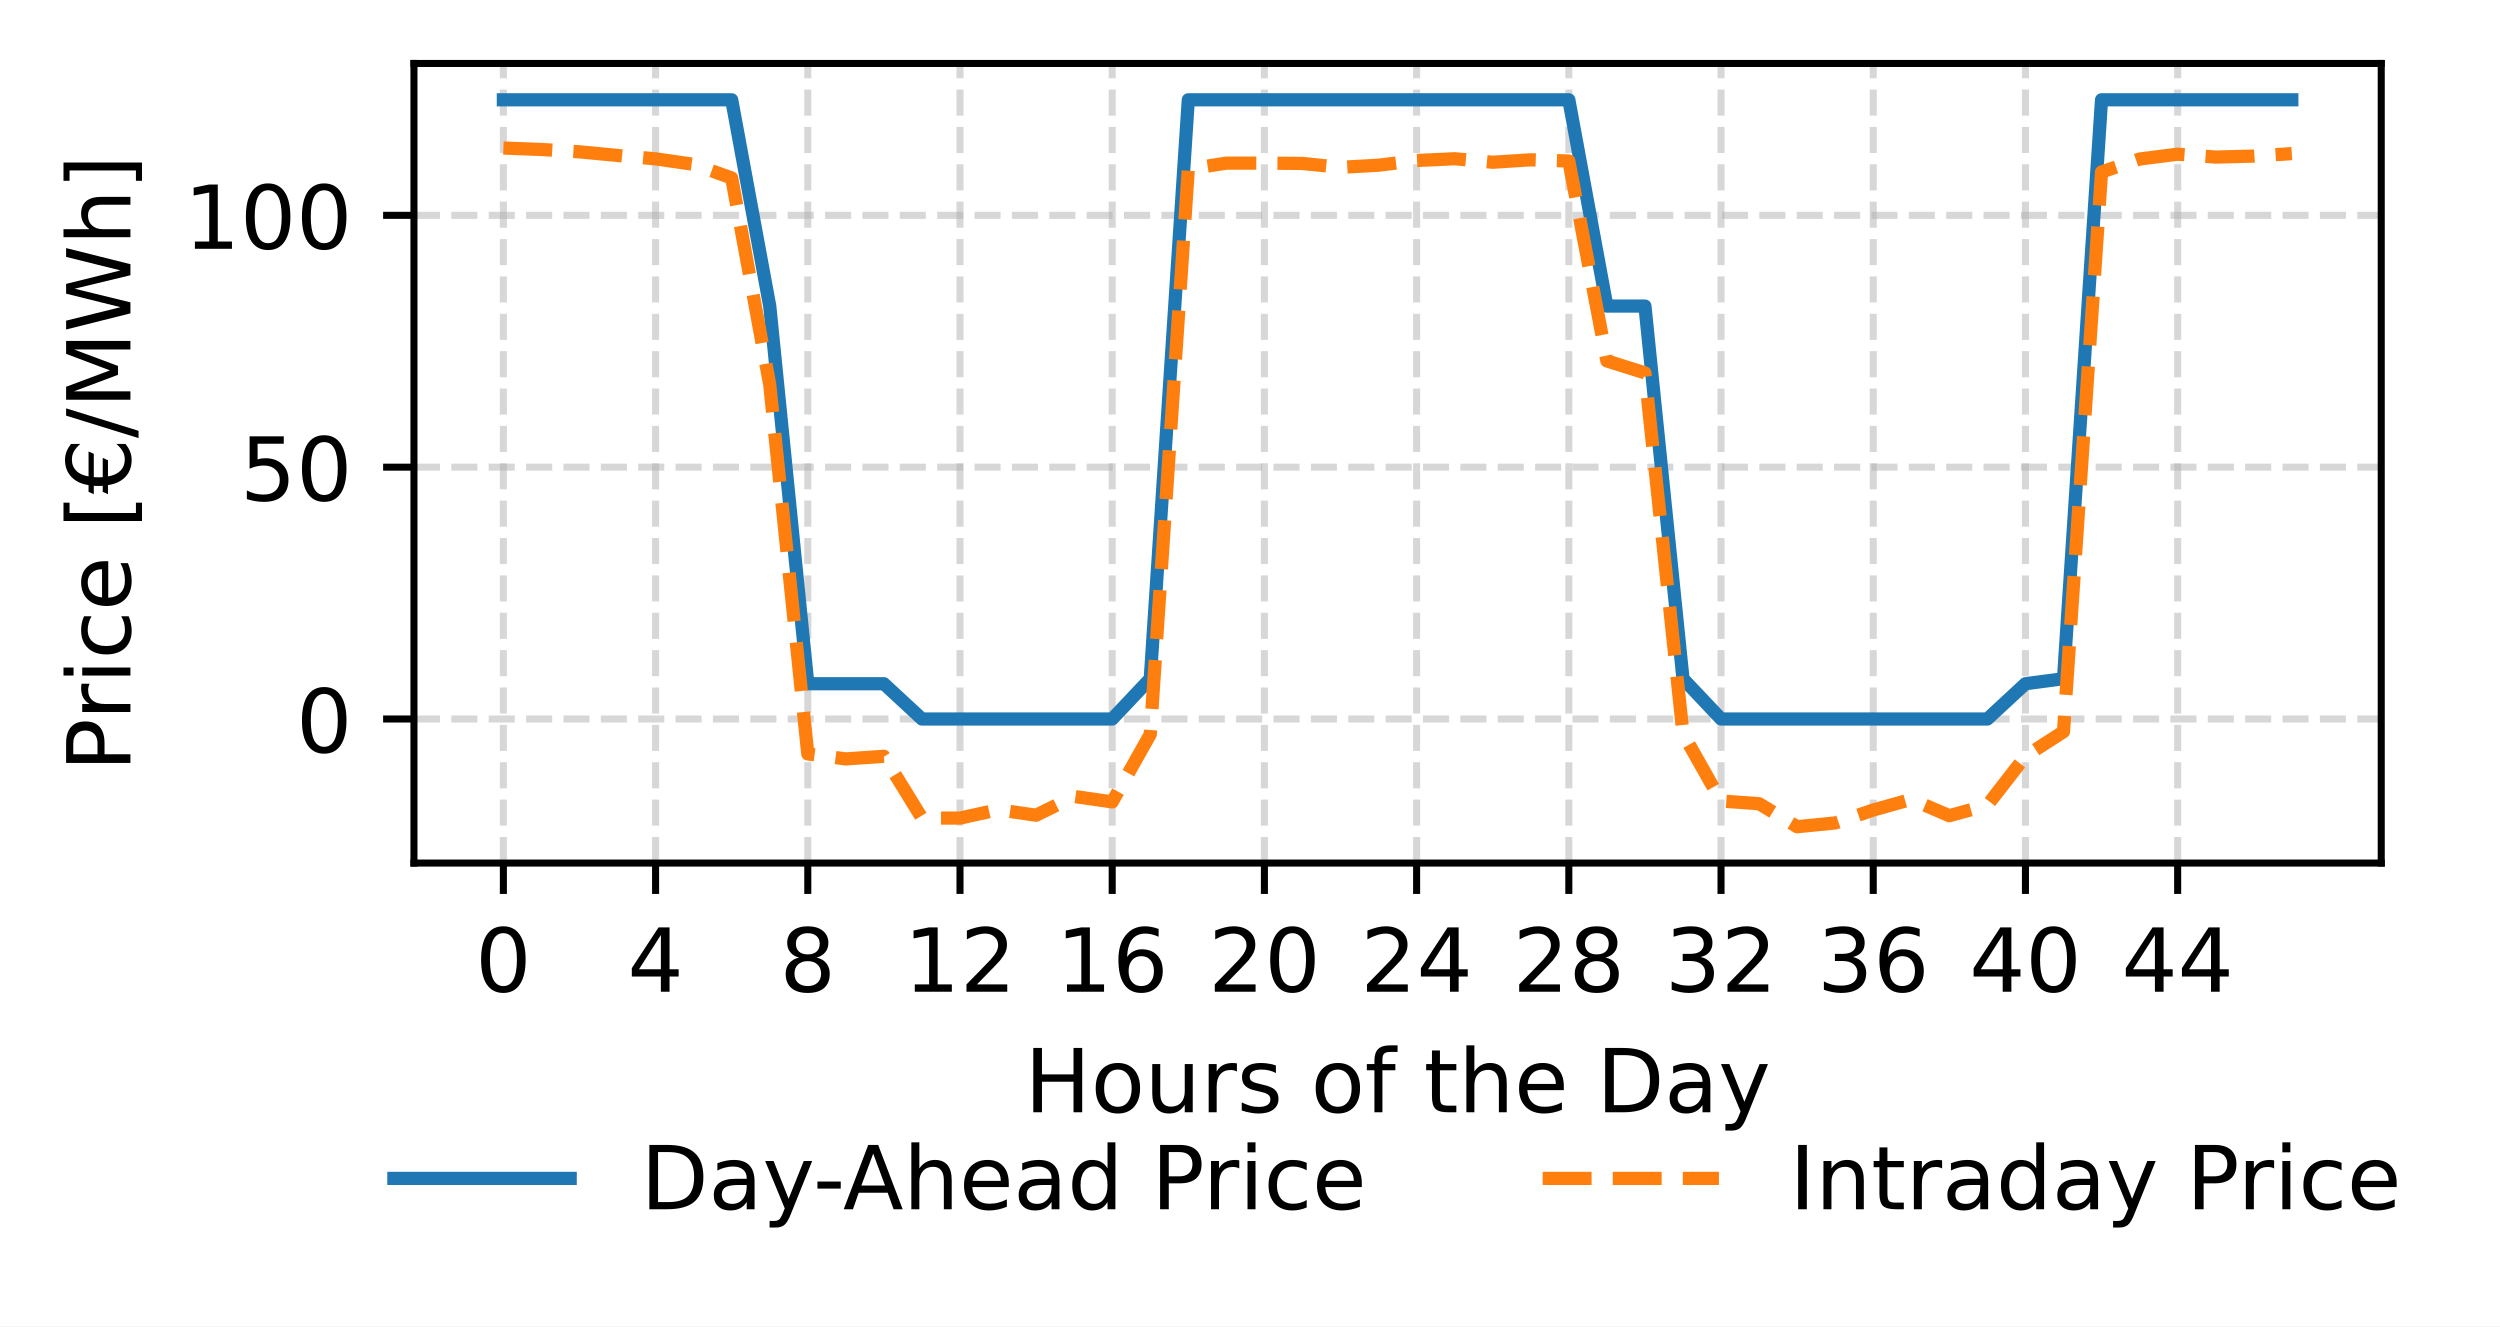
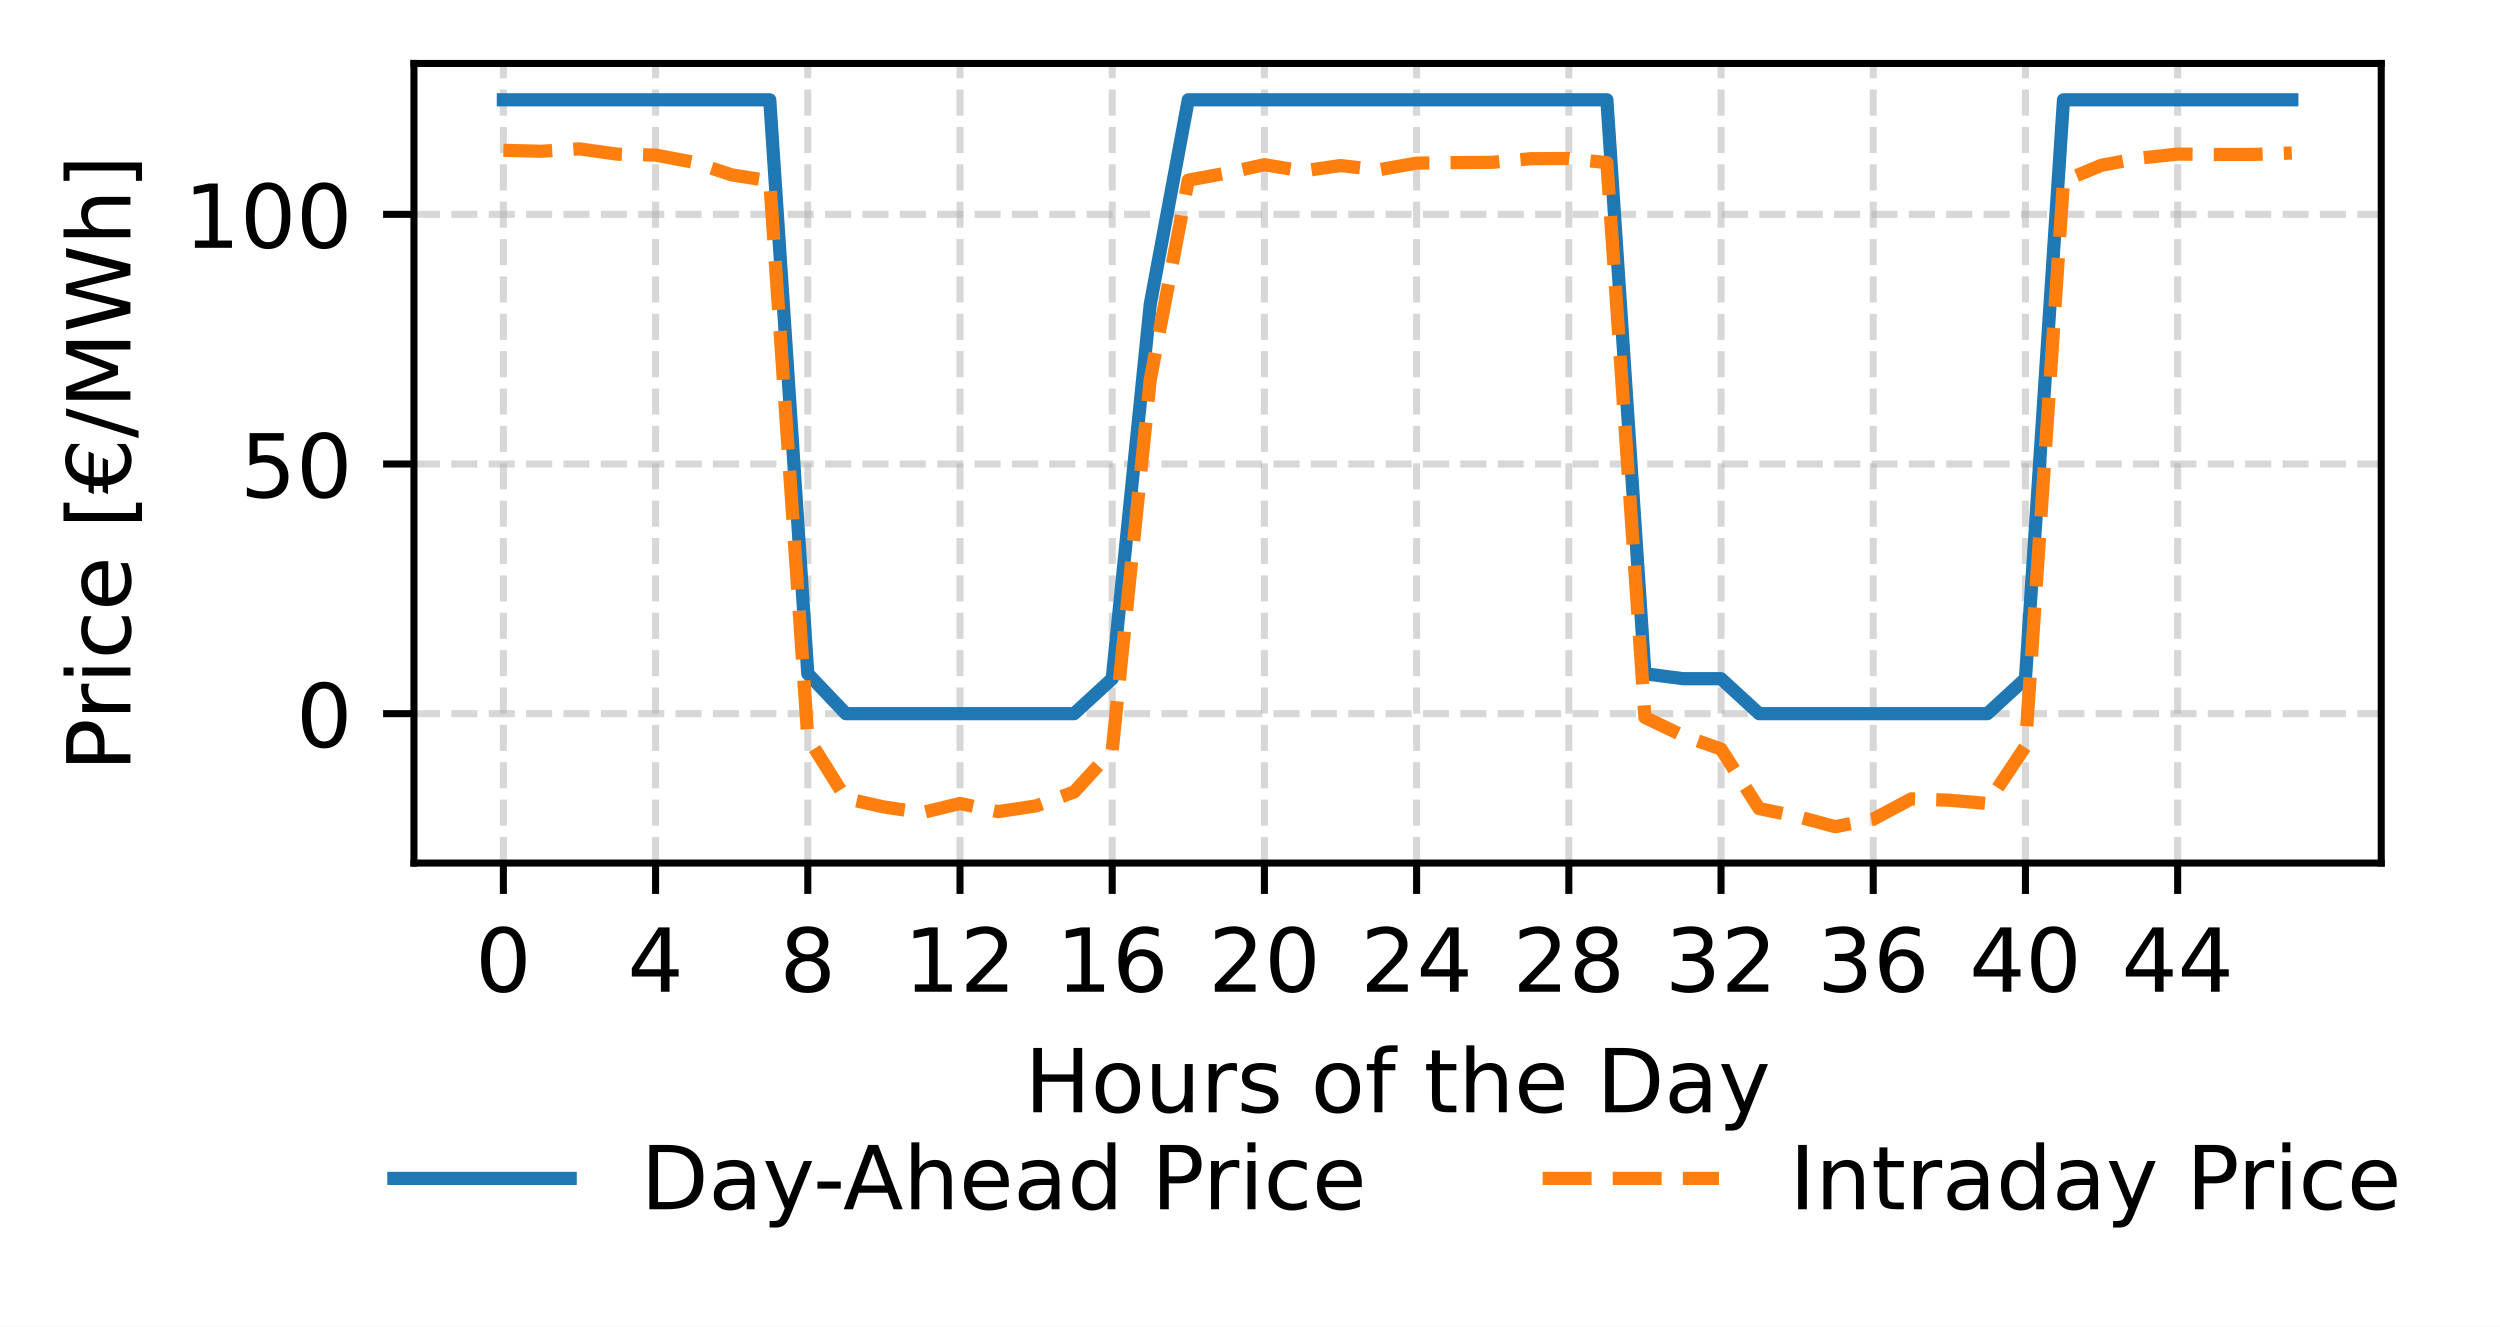
<svg xmlns="http://www.w3.org/2000/svg" xmlns:xlink="http://www.w3.org/1999/xlink" width="283.641pt" height="150.478pt" viewBox="0 0 283.641 150.478" version="1.1">
  <defs>
    <style type="text/css">*{stroke-linejoin: round; stroke-linecap: butt}</style>
  </defs>
  <g id="figure_1">
    <g id="patch_1">
      <path d="M 0 150.478  L 283.641 150.478  L 283.641 0  L 0 0  z " style="fill: #ffffff" />
    </g>
    <g id="axes_1">
      <g id="patch_2">
        <path d="M 46.966 97.92  L 270.166 97.92  L 270.166 7.2  L 46.966 7.2  z " style="fill: #ffffff" />
      </g>
      <g id="matplotlib.axis_1">
        <g id="xtick_1">
          <g id="line2d_1">
-             <path d="M 57.111 97.92  L 57.111 7.2  " clip-path="url(#pd72acfcdb7)" style="fill: none; stroke-dasharray: 2.96,1.28; stroke-dashoffset: 0; stroke: #b0b0b0; stroke-opacity: 0.5; stroke-width: 0.8" />
+             <path d="M 57.111 97.92  L 57.111 7.2  " clip-path="url(#p08f2be3cbd)" style="fill: none; stroke-dasharray: 2.96,1.28; stroke-dashoffset: 0; stroke: #b0b0b0; stroke-opacity: 0.5; stroke-width: 0.8" />
          </g>
          <g id="line2d_2">
            <defs>
-               <path id="m8222f64932" d="M 0 0  L 0 3.5  " style="stroke: #000000; stroke-width: 0.8" />
+               <path id="m7da724ce62" d="M 0 0  L 0 3.5  " style="stroke: #000000; stroke-width: 0.8" />
            </defs>
            <g>
-               <use xlink:href="#m8222f64932" x="57.111" y="97.92" style="stroke: #000000; stroke-width: 0.8" />
+               <use xlink:href="#m7da724ce62" x="57.111" y="97.92" style="stroke: #000000; stroke-width: 0.8" />
            </g>
          </g>
          <g id="text_1">
            <text style="font: 10px 'DejaVu Sans', 'Bitstream Vera Sans', 'Computer Modern Sans Serif', 'Lucida Grande', 'Verdana', 'Geneva', 'Lucid', 'Arial', 'Helvetica', 'Avant Garde', sans-serif; text-anchor: middle" x="57.111" y="112.518" transform="rotate(-0 57.11108 112.5184)">0</text>
          </g>
        </g>
        <g id="xtick_2">
          <g id="line2d_3">
-             <path d="M 74.38 97.92  L 74.38 7.2  " clip-path="url(#pd72acfcdb7)" style="fill: none; stroke-dasharray: 2.96,1.28; stroke-dashoffset: 0; stroke: #b0b0b0; stroke-opacity: 0.5; stroke-width: 0.8" />
+             <path d="M 74.38 97.92  L 74.38 7.2  " clip-path="url(#p08f2be3cbd)" style="fill: none; stroke-dasharray: 2.96,1.28; stroke-dashoffset: 0; stroke: #b0b0b0; stroke-opacity: 0.5; stroke-width: 0.8" />
          </g>
          <g id="line2d_4">
            <g>
-               <use xlink:href="#m8222f64932" x="74.38" y="97.92" style="stroke: #000000; stroke-width: 0.8" />
+               <use xlink:href="#m7da724ce62" x="74.38" y="97.92" style="stroke: #000000; stroke-width: 0.8" />
            </g>
          </g>
          <g id="text_2">
            <text style="font: 10px 'DejaVu Sans', 'Bitstream Vera Sans', 'Computer Modern Sans Serif', 'Lucida Grande', 'Verdana', 'Geneva', 'Lucid', 'Arial', 'Helvetica', 'Avant Garde', sans-serif; text-anchor: middle" x="74.38" y="112.518" transform="rotate(-0 74.37994 112.5184)">4</text>
          </g>
        </g>
        <g id="xtick_3">
          <g id="line2d_5">
-             <path d="M 91.649 97.92  L 91.649 7.2  " clip-path="url(#pd72acfcdb7)" style="fill: none; stroke-dasharray: 2.96,1.28; stroke-dashoffset: 0; stroke: #b0b0b0; stroke-opacity: 0.5; stroke-width: 0.8" />
+             <path d="M 91.649 97.92  L 91.649 7.2  " clip-path="url(#p08f2be3cbd)" style="fill: none; stroke-dasharray: 2.96,1.28; stroke-dashoffset: 0; stroke: #b0b0b0; stroke-opacity: 0.5; stroke-width: 0.8" />
          </g>
          <g id="line2d_6">
            <g>
-               <use xlink:href="#m8222f64932" x="91.649" y="97.92" style="stroke: #000000; stroke-width: 0.8" />
+               <use xlink:href="#m7da724ce62" x="91.649" y="97.92" style="stroke: #000000; stroke-width: 0.8" />
            </g>
          </g>
          <g id="text_3">
            <text style="font: 10px 'DejaVu Sans', 'Bitstream Vera Sans', 'Computer Modern Sans Serif', 'Lucida Grande', 'Verdana', 'Geneva', 'Lucid', 'Arial', 'Helvetica', 'Avant Garde', sans-serif; text-anchor: middle" x="91.649" y="112.518" transform="rotate(-0 91.6488 112.5184)">8</text>
          </g>
        </g>
        <g id="xtick_4">
          <g id="line2d_7">
-             <path d="M 108.918 97.92  L 108.918 7.2  " clip-path="url(#pd72acfcdb7)" style="fill: none; stroke-dasharray: 2.96,1.28; stroke-dashoffset: 0; stroke: #b0b0b0; stroke-opacity: 0.5; stroke-width: 0.8" />
+             <path d="M 108.918 97.92  L 108.918 7.2  " clip-path="url(#p08f2be3cbd)" style="fill: none; stroke-dasharray: 2.96,1.28; stroke-dashoffset: 0; stroke: #b0b0b0; stroke-opacity: 0.5; stroke-width: 0.8" />
          </g>
          <g id="line2d_8">
            <g>
-               <use xlink:href="#m8222f64932" x="108.918" y="97.92" style="stroke: #000000; stroke-width: 0.8" />
+               <use xlink:href="#m7da724ce62" x="108.918" y="97.92" style="stroke: #000000; stroke-width: 0.8" />
            </g>
          </g>
          <g id="text_4">
            <text style="font: 10px 'DejaVu Sans', 'Bitstream Vera Sans', 'Computer Modern Sans Serif', 'Lucida Grande', 'Verdana', 'Geneva', 'Lucid', 'Arial', 'Helvetica', 'Avant Garde', sans-serif; text-anchor: middle" x="108.918" y="112.518" transform="rotate(-0 108.9177 112.5184)">12</text>
          </g>
        </g>
        <g id="xtick_5">
          <g id="line2d_9">
-             <path d="M 126.187 97.92  L 126.187 7.2  " clip-path="url(#pd72acfcdb7)" style="fill: none; stroke-dasharray: 2.96,1.28; stroke-dashoffset: 0; stroke: #b0b0b0; stroke-opacity: 0.5; stroke-width: 0.8" />
+             <path d="M 126.187 97.92  L 126.187 7.2  " clip-path="url(#p08f2be3cbd)" style="fill: none; stroke-dasharray: 2.96,1.28; stroke-dashoffset: 0; stroke: #b0b0b0; stroke-opacity: 0.5; stroke-width: 0.8" />
          </g>
          <g id="line2d_10">
            <g>
-               <use xlink:href="#m8222f64932" x="126.187" y="97.92" style="stroke: #000000; stroke-width: 0.8" />
+               <use xlink:href="#m7da724ce62" x="126.187" y="97.92" style="stroke: #000000; stroke-width: 0.8" />
            </g>
          </g>
          <g id="text_5">
            <text style="font: 10px 'DejaVu Sans', 'Bitstream Vera Sans', 'Computer Modern Sans Serif', 'Lucida Grande', 'Verdana', 'Geneva', 'Lucid', 'Arial', 'Helvetica', 'Avant Garde', sans-serif; text-anchor: middle" x="126.187" y="112.518" transform="rotate(-0 126.1865 112.5184)">16</text>
          </g>
        </g>
        <g id="xtick_6">
          <g id="line2d_11">
-             <path d="M 143.455 97.92  L 143.455 7.2  " clip-path="url(#pd72acfcdb7)" style="fill: none; stroke-dasharray: 2.96,1.28; stroke-dashoffset: 0; stroke: #b0b0b0; stroke-opacity: 0.5; stroke-width: 0.8" />
+             <path d="M 143.455 97.92  L 143.455 7.2  " clip-path="url(#p08f2be3cbd)" style="fill: none; stroke-dasharray: 2.96,1.28; stroke-dashoffset: 0; stroke: #b0b0b0; stroke-opacity: 0.5; stroke-width: 0.8" />
          </g>
          <g id="line2d_12">
            <g>
-               <use xlink:href="#m8222f64932" x="143.455" y="97.92" style="stroke: #000000; stroke-width: 0.8" />
+               <use xlink:href="#m7da724ce62" x="143.455" y="97.92" style="stroke: #000000; stroke-width: 0.8" />
            </g>
          </g>
          <g id="text_6">
            <text style="font: 10px 'DejaVu Sans', 'Bitstream Vera Sans', 'Computer Modern Sans Serif', 'Lucida Grande', 'Verdana', 'Geneva', 'Lucid', 'Arial', 'Helvetica', 'Avant Garde', sans-serif; text-anchor: middle" x="143.455" y="112.518" transform="rotate(-0 143.4554 112.5184)">20</text>
          </g>
        </g>
        <g id="xtick_7">
          <g id="line2d_13">
-             <path d="M 160.724 97.92  L 160.724 7.2  " clip-path="url(#pd72acfcdb7)" style="fill: none; stroke-dasharray: 2.96,1.28; stroke-dashoffset: 0; stroke: #b0b0b0; stroke-opacity: 0.5; stroke-width: 0.8" />
+             <path d="M 160.724 97.92  L 160.724 7.2  " clip-path="url(#p08f2be3cbd)" style="fill: none; stroke-dasharray: 2.96,1.28; stroke-dashoffset: 0; stroke: #b0b0b0; stroke-opacity: 0.5; stroke-width: 0.8" />
          </g>
          <g id="line2d_14">
            <g>
-               <use xlink:href="#m8222f64932" x="160.724" y="97.92" style="stroke: #000000; stroke-width: 0.8" />
+               <use xlink:href="#m7da724ce62" x="160.724" y="97.92" style="stroke: #000000; stroke-width: 0.8" />
            </g>
          </g>
          <g id="text_7">
            <text style="font: 10px 'DejaVu Sans', 'Bitstream Vera Sans', 'Computer Modern Sans Serif', 'Lucida Grande', 'Verdana', 'Geneva', 'Lucid', 'Arial', 'Helvetica', 'Avant Garde', sans-serif; text-anchor: middle" x="160.724" y="112.518" transform="rotate(-0 160.7242 112.5184)">24</text>
          </g>
        </g>
        <g id="xtick_8">
          <g id="line2d_15">
-             <path d="M 177.993 97.92  L 177.993 7.2  " clip-path="url(#pd72acfcdb7)" style="fill: none; stroke-dasharray: 2.96,1.28; stroke-dashoffset: 0; stroke: #b0b0b0; stroke-opacity: 0.5; stroke-width: 0.8" />
+             <path d="M 177.993 97.92  L 177.993 7.2  " clip-path="url(#p08f2be3cbd)" style="fill: none; stroke-dasharray: 2.96,1.28; stroke-dashoffset: 0; stroke: #b0b0b0; stroke-opacity: 0.5; stroke-width: 0.8" />
          </g>
          <g id="line2d_16">
            <g>
-               <use xlink:href="#m8222f64932" x="177.993" y="97.92" style="stroke: #000000; stroke-width: 0.8" />
+               <use xlink:href="#m7da724ce62" x="177.993" y="97.92" style="stroke: #000000; stroke-width: 0.8" />
            </g>
          </g>
          <g id="text_8">
            <text style="font: 10px 'DejaVu Sans', 'Bitstream Vera Sans', 'Computer Modern Sans Serif', 'Lucida Grande', 'Verdana', 'Geneva', 'Lucid', 'Arial', 'Helvetica', 'Avant Garde', sans-serif; text-anchor: middle" x="177.993" y="112.518" transform="rotate(-0 177.9931 112.5184)">28</text>
          </g>
        </g>
        <g id="xtick_9">
          <g id="line2d_17">
-             <path d="M 195.262 97.92  L 195.262 7.2  " clip-path="url(#pd72acfcdb7)" style="fill: none; stroke-dasharray: 2.96,1.28; stroke-dashoffset: 0; stroke: #b0b0b0; stroke-opacity: 0.5; stroke-width: 0.8" />
+             <path d="M 195.262 97.92  L 195.262 7.2  " clip-path="url(#p08f2be3cbd)" style="fill: none; stroke-dasharray: 2.96,1.28; stroke-dashoffset: 0; stroke: #b0b0b0; stroke-opacity: 0.5; stroke-width: 0.8" />
          </g>
          <g id="line2d_18">
            <g>
-               <use xlink:href="#m8222f64932" x="195.262" y="97.92" style="stroke: #000000; stroke-width: 0.8" />
+               <use xlink:href="#m7da724ce62" x="195.262" y="97.92" style="stroke: #000000; stroke-width: 0.8" />
            </g>
          </g>
          <g id="text_9">
            <text style="font: 10px 'DejaVu Sans', 'Bitstream Vera Sans', 'Computer Modern Sans Serif', 'Lucida Grande', 'Verdana', 'Geneva', 'Lucid', 'Arial', 'Helvetica', 'Avant Garde', sans-serif; text-anchor: middle" x="195.262" y="112.518" transform="rotate(-0 195.262 112.5184)">32</text>
          </g>
        </g>
        <g id="xtick_10">
          <g id="line2d_19">
-             <path d="M 212.531 97.92  L 212.531 7.2  " clip-path="url(#pd72acfcdb7)" style="fill: none; stroke-dasharray: 2.96,1.28; stroke-dashoffset: 0; stroke: #b0b0b0; stroke-opacity: 0.5; stroke-width: 0.8" />
+             <path d="M 212.531 97.92  L 212.531 7.2  " clip-path="url(#p08f2be3cbd)" style="fill: none; stroke-dasharray: 2.96,1.28; stroke-dashoffset: 0; stroke: #b0b0b0; stroke-opacity: 0.5; stroke-width: 0.8" />
          </g>
          <g id="line2d_20">
            <g>
-               <use xlink:href="#m8222f64932" x="212.531" y="97.92" style="stroke: #000000; stroke-width: 0.8" />
+               <use xlink:href="#m7da724ce62" x="212.531" y="97.92" style="stroke: #000000; stroke-width: 0.8" />
            </g>
          </g>
          <g id="text_10">
            <text style="font: 10px 'DejaVu Sans', 'Bitstream Vera Sans', 'Computer Modern Sans Serif', 'Lucida Grande', 'Verdana', 'Geneva', 'Lucid', 'Arial', 'Helvetica', 'Avant Garde', sans-serif; text-anchor: middle" x="212.531" y="112.518" transform="rotate(-0 212.5308 112.5184)">36</text>
          </g>
        </g>
        <g id="xtick_11">
          <g id="line2d_21">
-             <path d="M 229.8 97.92  L 229.8 7.2  " clip-path="url(#pd72acfcdb7)" style="fill: none; stroke-dasharray: 2.96,1.28; stroke-dashoffset: 0; stroke: #b0b0b0; stroke-opacity: 0.5; stroke-width: 0.8" />
+             <path d="M 229.8 97.92  L 229.8 7.2  " clip-path="url(#p08f2be3cbd)" style="fill: none; stroke-dasharray: 2.96,1.28; stroke-dashoffset: 0; stroke: #b0b0b0; stroke-opacity: 0.5; stroke-width: 0.8" />
          </g>
          <g id="line2d_22">
            <g>
-               <use xlink:href="#m8222f64932" x="229.8" y="97.92" style="stroke: #000000; stroke-width: 0.8" />
+               <use xlink:href="#m7da724ce62" x="229.8" y="97.92" style="stroke: #000000; stroke-width: 0.8" />
            </g>
          </g>
          <g id="text_11">
            <text style="font: 10px 'DejaVu Sans', 'Bitstream Vera Sans', 'Computer Modern Sans Serif', 'Lucida Grande', 'Verdana', 'Geneva', 'Lucid', 'Arial', 'Helvetica', 'Avant Garde', sans-serif; text-anchor: middle" x="229.8" y="112.518" transform="rotate(-0 229.7997 112.5184)">40</text>
          </g>
        </g>
        <g id="xtick_12">
          <g id="line2d_23">
-             <path d="M 247.069 97.92  L 247.069 7.2  " clip-path="url(#pd72acfcdb7)" style="fill: none; stroke-dasharray: 2.96,1.28; stroke-dashoffset: 0; stroke: #b0b0b0; stroke-opacity: 0.5; stroke-width: 0.8" />
+             <path d="M 247.069 97.92  L 247.069 7.2  " clip-path="url(#p08f2be3cbd)" style="fill: none; stroke-dasharray: 2.96,1.28; stroke-dashoffset: 0; stroke: #b0b0b0; stroke-opacity: 0.5; stroke-width: 0.8" />
          </g>
          <g id="line2d_24">
            <g>
-               <use xlink:href="#m8222f64932" x="247.069" y="97.92" style="stroke: #000000; stroke-width: 0.8" />
+               <use xlink:href="#m7da724ce62" x="247.069" y="97.92" style="stroke: #000000; stroke-width: 0.8" />
            </g>
          </g>
          <g id="text_12">
            <text style="font: 10px 'DejaVu Sans', 'Bitstream Vera Sans', 'Computer Modern Sans Serif', 'Lucida Grande', 'Verdana', 'Geneva', 'Lucid', 'Arial', 'Helvetica', 'Avant Garde', sans-serif; text-anchor: middle" x="247.069" y="112.518" transform="rotate(-0 247.0685 112.5184)">44</text>
          </g>
        </g>
        <g id="text_13">
          <text style="font: 10px 'DejaVu Sans', 'Bitstream Vera Sans', 'Computer Modern Sans Serif', 'Lucida Grande', 'Verdana', 'Geneva', 'Lucid', 'Arial', 'Helvetica', 'Avant Garde', sans-serif; text-anchor: middle" x="158.566" y="126.197" transform="rotate(-0 158.5656 126.1966)">Hours of the Day</text>
        </g>
      </g>
      <g id="matplotlib.axis_2">
        <g id="ytick_1">
          <g id="line2d_25">
-             <path d="M 46.966 81.574  L 270.166 81.574  " clip-path="url(#pd72acfcdb7)" style="fill: none; stroke-dasharray: 2.96,1.28; stroke-dashoffset: 0; stroke: #b0b0b0; stroke-opacity: 0.5; stroke-width: 0.8" />
+             <path d="M 46.966 80.968  L 270.166 80.968  " clip-path="url(#p08f2be3cbd)" style="fill: none; stroke-dasharray: 2.96,1.28; stroke-dashoffset: 0; stroke: #b0b0b0; stroke-opacity: 0.5; stroke-width: 0.8" />
          </g>
          <g id="line2d_26">
            <defs>
-               <path id="ma926d9bc0d" d="M 0 0  L -3.5 0  " style="stroke: #000000; stroke-width: 0.8" />
+               <path id="md427fb9483" d="M 0 0  L -3.5 0  " style="stroke: #000000; stroke-width: 0.8" />
            </defs>
            <g>
-               <use xlink:href="#ma926d9bc0d" x="46.966" y="81.574" style="stroke: #000000; stroke-width: 0.8" />
+               <use xlink:href="#md427fb9483" x="46.966" y="80.968" style="stroke: #000000; stroke-width: 0.8" />
            </g>
          </g>
          <g id="text_14">
-             <text style="font: 10px 'DejaVu Sans', 'Bitstream Vera Sans', 'Computer Modern Sans Serif', 'Lucida Grande', 'Verdana', 'Geneva', 'Lucid', 'Arial', 'Helvetica', 'Avant Garde', sans-serif; text-anchor: end" x="39.966" y="85.373" transform="rotate(-0 39.96563 85.37322)">0</text>
+             <text style="font: 10px 'DejaVu Sans', 'Bitstream Vera Sans', 'Computer Modern Sans Serif', 'Lucida Grande', 'Verdana', 'Geneva', 'Lucid', 'Arial', 'Helvetica', 'Avant Garde', sans-serif; text-anchor: end" x="39.966" y="84.767" transform="rotate(-0 39.96563 84.7672)">0</text>
          </g>
        </g>
        <g id="ytick_2">
          <g id="line2d_27">
-             <path d="M 46.966 53.003  L 270.166 53.003  " clip-path="url(#pd72acfcdb7)" style="fill: none; stroke-dasharray: 2.96,1.28; stroke-dashoffset: 0; stroke: #b0b0b0; stroke-opacity: 0.5; stroke-width: 0.8" />
+             <path d="M 46.966 52.643  L 270.166 52.643  " clip-path="url(#p08f2be3cbd)" style="fill: none; stroke-dasharray: 2.96,1.28; stroke-dashoffset: 0; stroke: #b0b0b0; stroke-opacity: 0.5; stroke-width: 0.8" />
          </g>
          <g id="line2d_28">
            <g>
-               <use xlink:href="#ma926d9bc0d" x="46.966" y="53.003" style="stroke: #000000; stroke-width: 0.8" />
+               <use xlink:href="#md427fb9483" x="46.966" y="52.643" style="stroke: #000000; stroke-width: 0.8" />
            </g>
          </g>
          <g id="text_15">
-             <text style="font: 10px 'DejaVu Sans', 'Bitstream Vera Sans', 'Computer Modern Sans Serif', 'Lucida Grande', 'Verdana', 'Geneva', 'Lucid', 'Arial', 'Helvetica', 'Avant Garde', sans-serif; text-anchor: end" x="39.966" y="56.802" transform="rotate(-0 39.96563 56.80222)">50</text>
+             <text style="font: 10px 'DejaVu Sans', 'Bitstream Vera Sans', 'Computer Modern Sans Serif', 'Lucida Grande', 'Verdana', 'Geneva', 'Lucid', 'Arial', 'Helvetica', 'Avant Garde', sans-serif; text-anchor: end" x="39.966" y="56.443" transform="rotate(-0 39.96563 56.44267)">50</text>
          </g>
        </g>
        <g id="ytick_3">
          <g id="line2d_29">
-             <path d="M 46.966 24.432  L 270.166 24.432  " clip-path="url(#pd72acfcdb7)" style="fill: none; stroke-dasharray: 2.96,1.28; stroke-dashoffset: 0; stroke: #b0b0b0; stroke-opacity: 0.5; stroke-width: 0.8" />
+             <path d="M 46.966 24.319  L 270.166 24.319  " clip-path="url(#p08f2be3cbd)" style="fill: none; stroke-dasharray: 2.96,1.28; stroke-dashoffset: 0; stroke: #b0b0b0; stroke-opacity: 0.5; stroke-width: 0.8" />
          </g>
          <g id="line2d_30">
            <g>
-               <use xlink:href="#ma926d9bc0d" x="46.966" y="24.432" style="stroke: #000000; stroke-width: 0.8" />
+               <use xlink:href="#md427fb9483" x="46.966" y="24.319" style="stroke: #000000; stroke-width: 0.8" />
            </g>
          </g>
          <g id="text_16">
-             <text style="font: 10px 'DejaVu Sans', 'Bitstream Vera Sans', 'Computer Modern Sans Serif', 'Lucida Grande', 'Verdana', 'Geneva', 'Lucid', 'Arial', 'Helvetica', 'Avant Garde', sans-serif; text-anchor: end" x="39.966" y="28.231" transform="rotate(-0 39.96563 28.23123)">100</text>
+             <text style="font: 10px 'DejaVu Sans', 'Bitstream Vera Sans', 'Computer Modern Sans Serif', 'Lucida Grande', 'Verdana', 'Geneva', 'Lucid', 'Arial', 'Helvetica', 'Avant Garde', sans-serif; text-anchor: end" x="39.966" y="28.118" transform="rotate(-0 39.96563 28.11815)">100</text>
          </g>
        </g>
        <g id="text_17">
          <text style="font: 10px 'DejaVu Sans', 'Bitstream Vera Sans', 'Computer Modern Sans Serif', 'Lucida Grande', 'Verdana', 'Geneva', 'Lucid', 'Arial', 'Helvetica', 'Avant Garde', sans-serif; text-anchor: middle" x="14.798" y="52.56" transform="rotate(-90 14.79844 52.56)">Price [€/MWh]</text>
        </g>
      </g>
      <g id="line2d_31">
-         <path d="M 57.111 11.324  L 61.428 11.324  L 65.746 11.324  L 70.063 11.324  L 74.38 11.324  L 78.697 11.324  L 83.014 11.324  L 87.332 34.728  L 91.649 77.574  L 95.966 77.574  L 100.283 77.574  L 104.6 81.574  L 108.918 81.574  L 113.235 81.574  L 117.552 81.574  L 121.869 81.574  L 126.187 81.574  L 130.504 77.003  L 134.821 11.324  L 139.138 11.324  L 143.455 11.324  L 147.773 11.324  L 152.09 11.324  L 156.407 11.324  L 160.724 11.324  L 165.041 11.324  L 169.359 11.324  L 173.676 11.324  L 177.993 11.324  L 182.31 34.728  L 186.628 34.728  L 190.945 77.003  L 195.262 81.574  L 199.579 81.574  L 203.896 81.574  L 208.214 81.574  L 212.531 81.574  L 216.848 81.574  L 221.165 81.574  L 225.482 81.574  L 229.8 77.574  L 234.117 77.003  L 238.434 11.324  L 242.751 11.324  L 247.069 11.324  L 251.386 11.324  L 255.703 11.324  L 260.02 11.324  " clip-path="url(#pd72acfcdb7)" style="fill: none; stroke: #1f77b4; stroke-width: 1.5; stroke-linecap: square" />
+         <path d="M 57.111 11.324  L 61.428 11.324  L 65.746 11.324  L 70.063 11.324  L 74.38 11.324  L 78.697 11.324  L 83.014 11.324  L 87.332 11.324  L 91.649 76.436  L 95.966 80.968  L 100.283 80.968  L 104.6 80.968  L 108.918 80.968  L 113.235 80.968  L 117.552 80.968  L 121.869 80.968  L 126.187 77.003  L 130.504 34.526  L 134.821 11.324  L 139.138 11.324  L 143.455 11.324  L 147.773 11.324  L 152.09 11.324  L 156.407 11.324  L 160.724 11.324  L 165.041 11.324  L 169.359 11.324  L 173.676 11.324  L 177.993 11.324  L 182.31 11.324  L 186.628 76.436  L 190.945 77.003  L 195.262 77.003  L 199.579 80.968  L 203.896 80.968  L 208.214 80.968  L 212.531 80.968  L 216.848 80.968  L 221.165 80.968  L 225.482 80.968  L 229.8 77.003  L 234.117 11.324  L 238.434 11.324  L 242.751 11.324  L 247.069 11.324  L 251.386 11.324  L 255.703 11.324  L 260.02 11.324  " clip-path="url(#p08f2be3cbd)" style="fill: none; stroke: #1f77b4; stroke-width: 1.5; stroke-linecap: square" />
      </g>
      <g id="line2d_32">
-         <path d="M 57.111 16.796  L 61.428 16.959  L 65.746 17.226  L 70.063 17.636  L 74.38 18.022  L 78.697 18.645  L 83.014 20.193  L 87.332 43.65  L 91.649 85.537  L 95.966 86.106  L 100.283 85.806  L 104.6 92.814  L 108.918 92.817  L 113.235 91.869  L 117.552 92.491  L 121.869 90.363  L 126.187 90.981  L 130.504 83.313  L 134.821 19.185  L 139.138 18.508  L 143.455 18.507  L 147.773 18.543  L 152.09 18.987  L 156.407 18.743  L 160.724 18.211  L 165.041 18.01  L 169.359 18.408  L 173.676 18.13  L 177.993 18.268  L 182.31 40.946  L 186.628 42.307  L 190.945 83.23  L 195.262 90.88  L 199.579 91.185  L 203.896 93.796  L 208.214 93.369  L 212.531 91.903  L 216.848 90.69  L 221.165 92.547  L 225.482 91.356  L 229.8 85.794  L 234.117 83.013  L 238.434 19.514  L 242.751 18.045  L 247.069 17.493  L 251.386 17.823  L 255.703 17.708  L 260.02 17.429  " clip-path="url(#pd72acfcdb7)" style="fill: none; stroke-dasharray: 5.55,2.4; stroke-dashoffset: 0; stroke: #ff7f0e; stroke-width: 1.5" />
+         <path d="M 57.111 17.053  L 61.428 17.163  L 65.746 16.891  L 70.063 17.495  L 74.38 17.596  L 78.697 18.408  L 83.014 19.841  L 87.332 20.521  L 91.649 83.692  L 95.966 90.593  L 100.283 91.553  L 104.6 92.207  L 108.918 91.157  L 113.235 92.087  L 117.552 91.433  L 121.869 89.855  L 126.187 85.135  L 130.504 43.078  L 134.821 20.442  L 139.138 19.641  L 143.455 18.682  L 147.773 19.405  L 152.09 18.785  L 156.407 19.272  L 160.724 18.504  L 165.041 18.45  L 169.359 18.413  L 173.676 18.006  L 177.993 17.982  L 182.31 18.463  L 186.628 81.4  L 190.945 83.464  L 195.262 84.991  L 199.579 91.736  L 203.896 92.63  L 208.214 93.796  L 212.531 92.942  L 216.848 90.639  L 221.165 90.79  L 225.482 91.162  L 229.8 84.68  L 234.117 20.541  L 238.434 18.745  L 242.751 17.941  L 247.069 17.481  L 251.386 17.528  L 255.703 17.521  L 260.02 17.359  " clip-path="url(#p08f2be3cbd)" style="fill: none; stroke-dasharray: 5.55,2.4; stroke-dashoffset: 0; stroke: #ff7f0e; stroke-width: 1.5" />
      </g>
      <g id="patch_3">
        <path d="M 46.966 97.92  L 46.966 7.2  " style="fill: none; stroke: #000000; stroke-width: 0.8; stroke-linejoin: miter; stroke-linecap: square" />
      </g>
      <g id="patch_4">
        <path d="M 270.166 97.92  L 270.166 7.2  " style="fill: none; stroke: #000000; stroke-width: 0.8; stroke-linejoin: miter; stroke-linecap: square" />
      </g>
      <g id="patch_5">
        <path d="M 46.966 97.92  L 270.166 97.92  " style="fill: none; stroke: #000000; stroke-width: 0.8; stroke-linejoin: miter; stroke-linecap: square" />
      </g>
      <g id="patch_6">
        <path d="M 46.966 7.2  L 270.166 7.2  " style="fill: none; stroke: #000000; stroke-width: 0.8; stroke-linejoin: miter; stroke-linecap: square" />
      </g>
      <g id="legend_1">
        <g id="line2d_33">
          <path d="M 44.69 133.698  L 54.69 133.698  L 64.69 133.698  " style="fill: none; stroke: #1f77b4; stroke-width: 1.5; stroke-linecap: square" />
        </g>
        <g id="text_18">
          <text style="font: 10px 'DejaVu Sans', 'Bitstream Vera Sans', 'Computer Modern Sans Serif', 'Lucida Grande', 'Verdana', 'Geneva', 'Lucid', 'Arial', 'Helvetica', 'Avant Garde', sans-serif; text-anchor: start" x="72.69" y="137.198" transform="rotate(-0 72.68984 137.1984)">Day-Ahead Price</text>
        </g>
        <g id="line2d_34">
          <path d="M 175.026 133.698  L 185.026 133.698  L 195.026 133.698  " style="fill: none; stroke-dasharray: 5.55,2.4; stroke-dashoffset: 0; stroke: #ff7f0e; stroke-width: 1.5" />
        </g>
        <g id="text_19">
          <text style="font: 10px 'DejaVu Sans', 'Bitstream Vera Sans', 'Computer Modern Sans Serif', 'Lucida Grande', 'Verdana', 'Geneva', 'Lucid', 'Arial', 'Helvetica', 'Avant Garde', sans-serif; text-anchor: start" x="203.026" y="137.198" transform="rotate(-0 203.0258 137.1984)">Intraday Price</text>
        </g>
      </g>
    </g>
  </g>
  <defs>
-     <clipPath id="pd72acfcdb7">
+     <clipPath id="p08f2be3cbd">
      <rect x="46.966" y="7.2" width="223.2" height="90.72" />
    </clipPath>
  </defs>
</svg>
